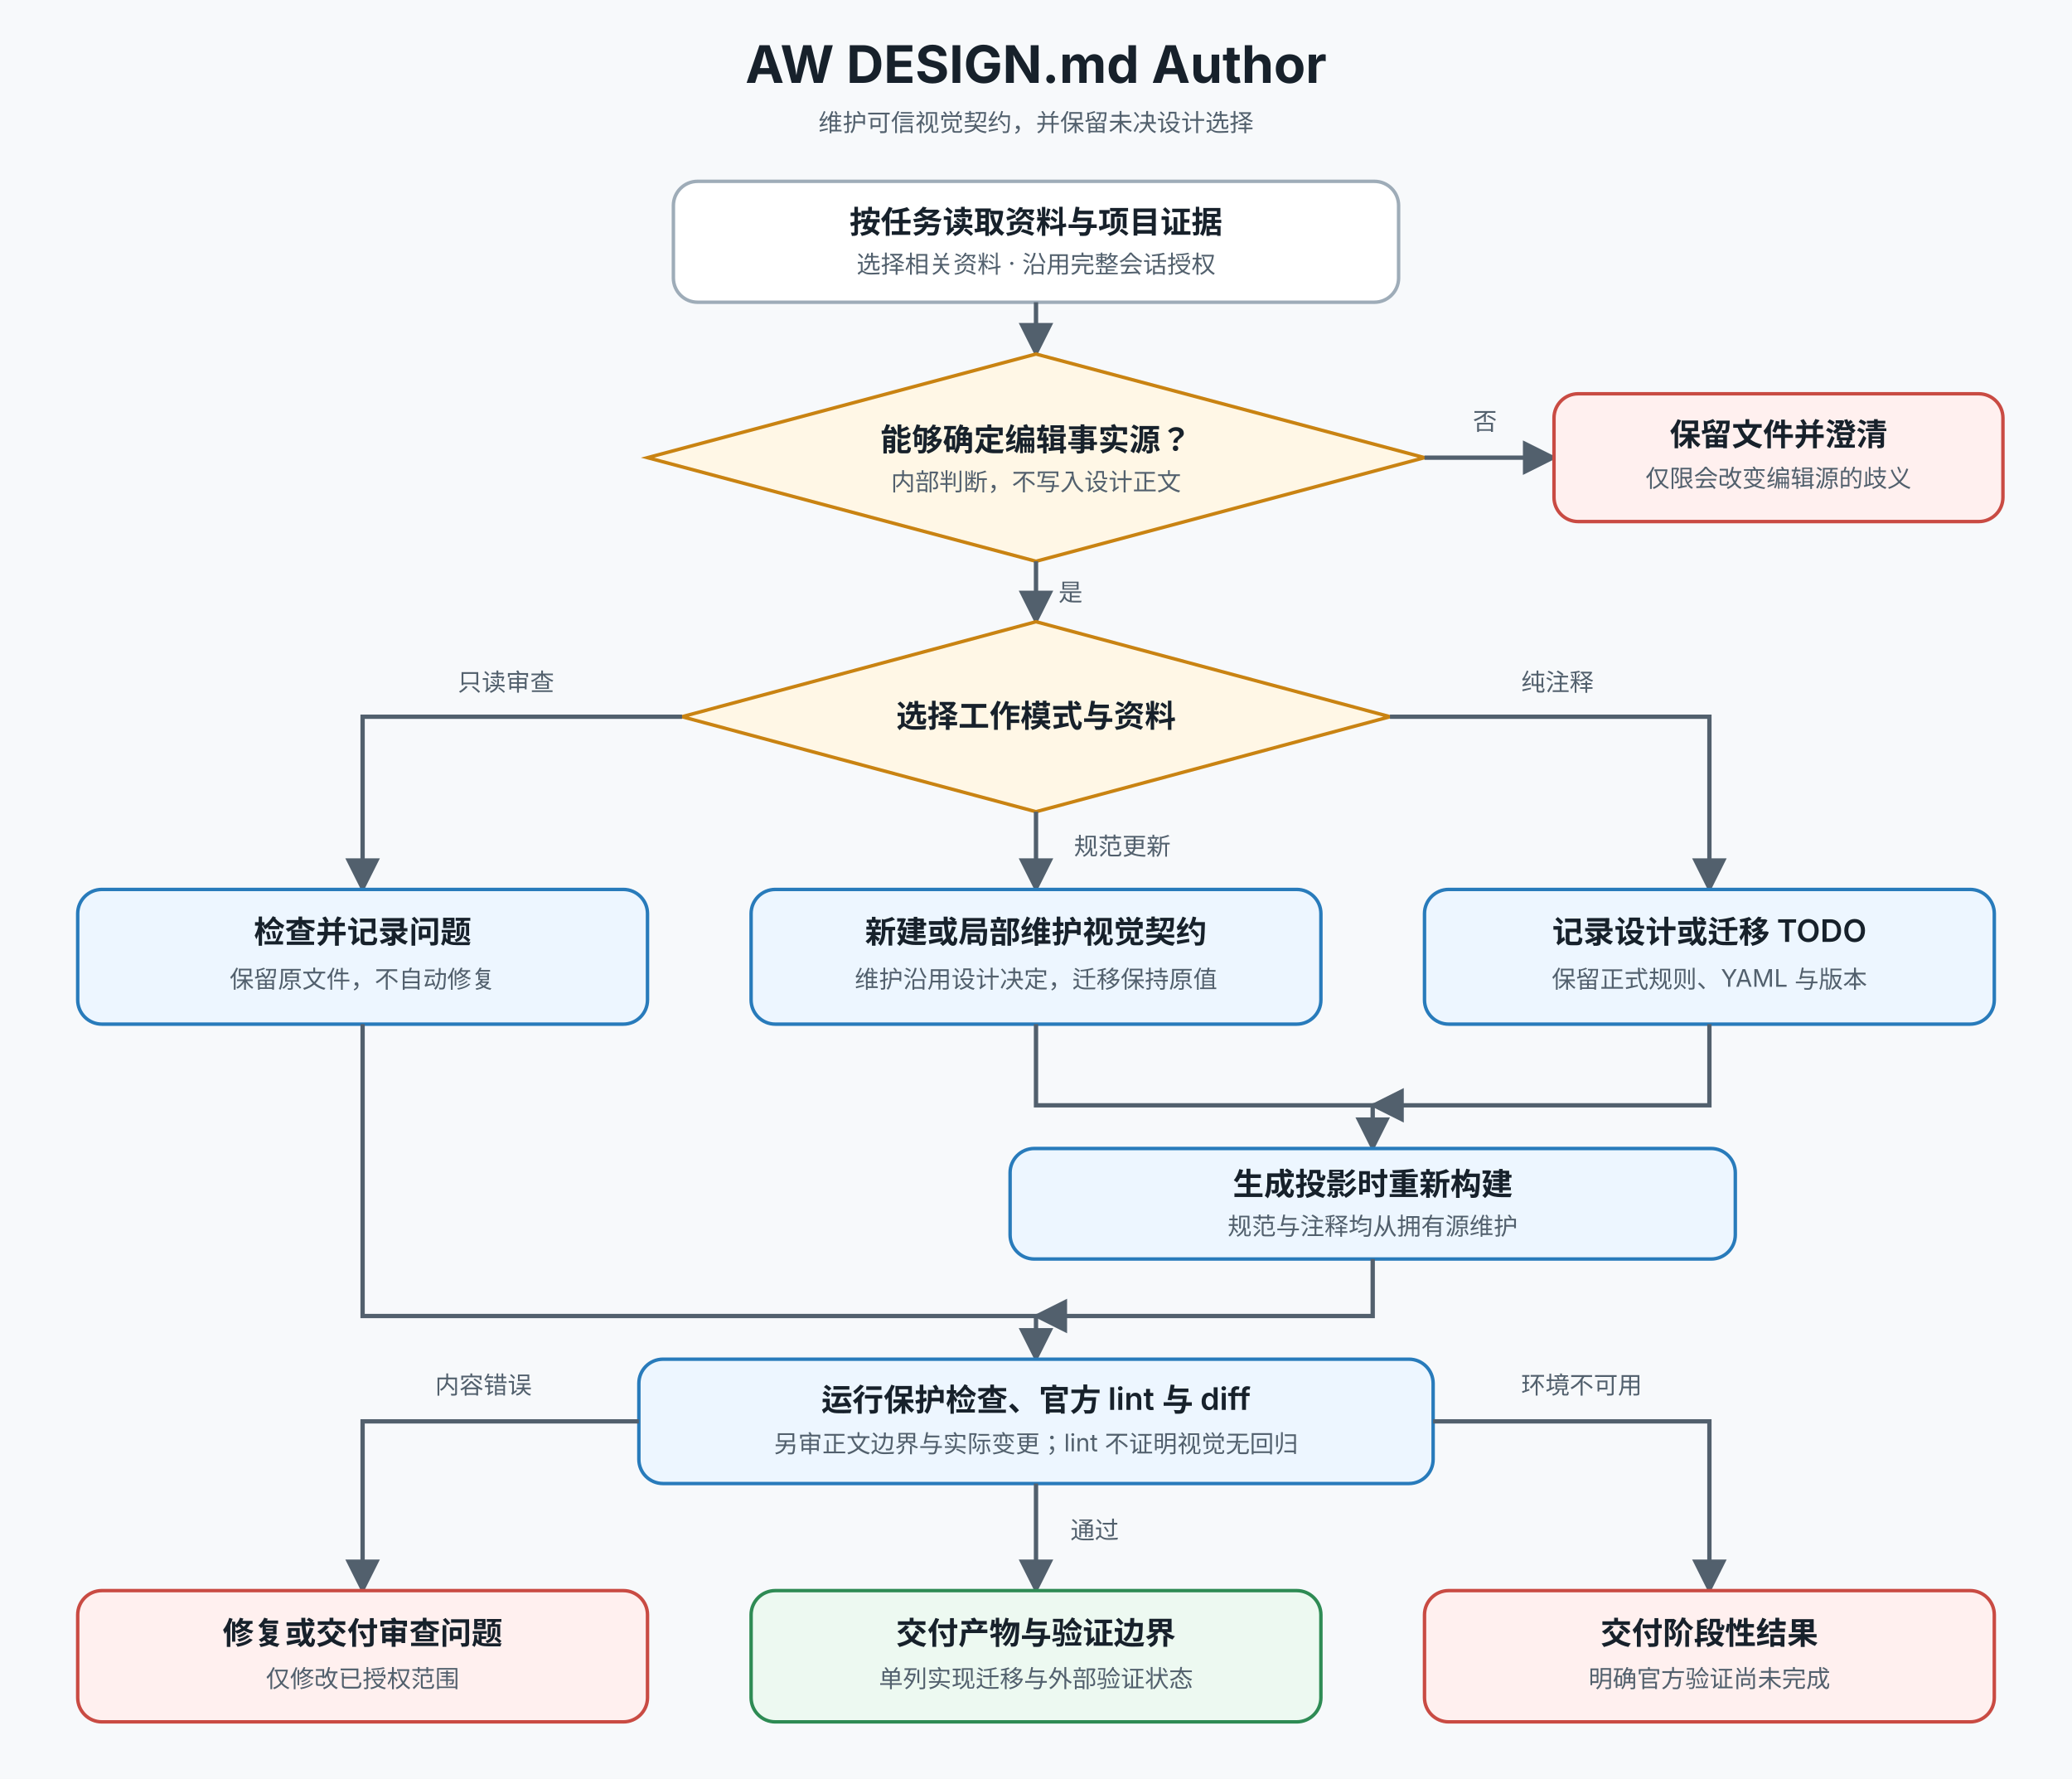
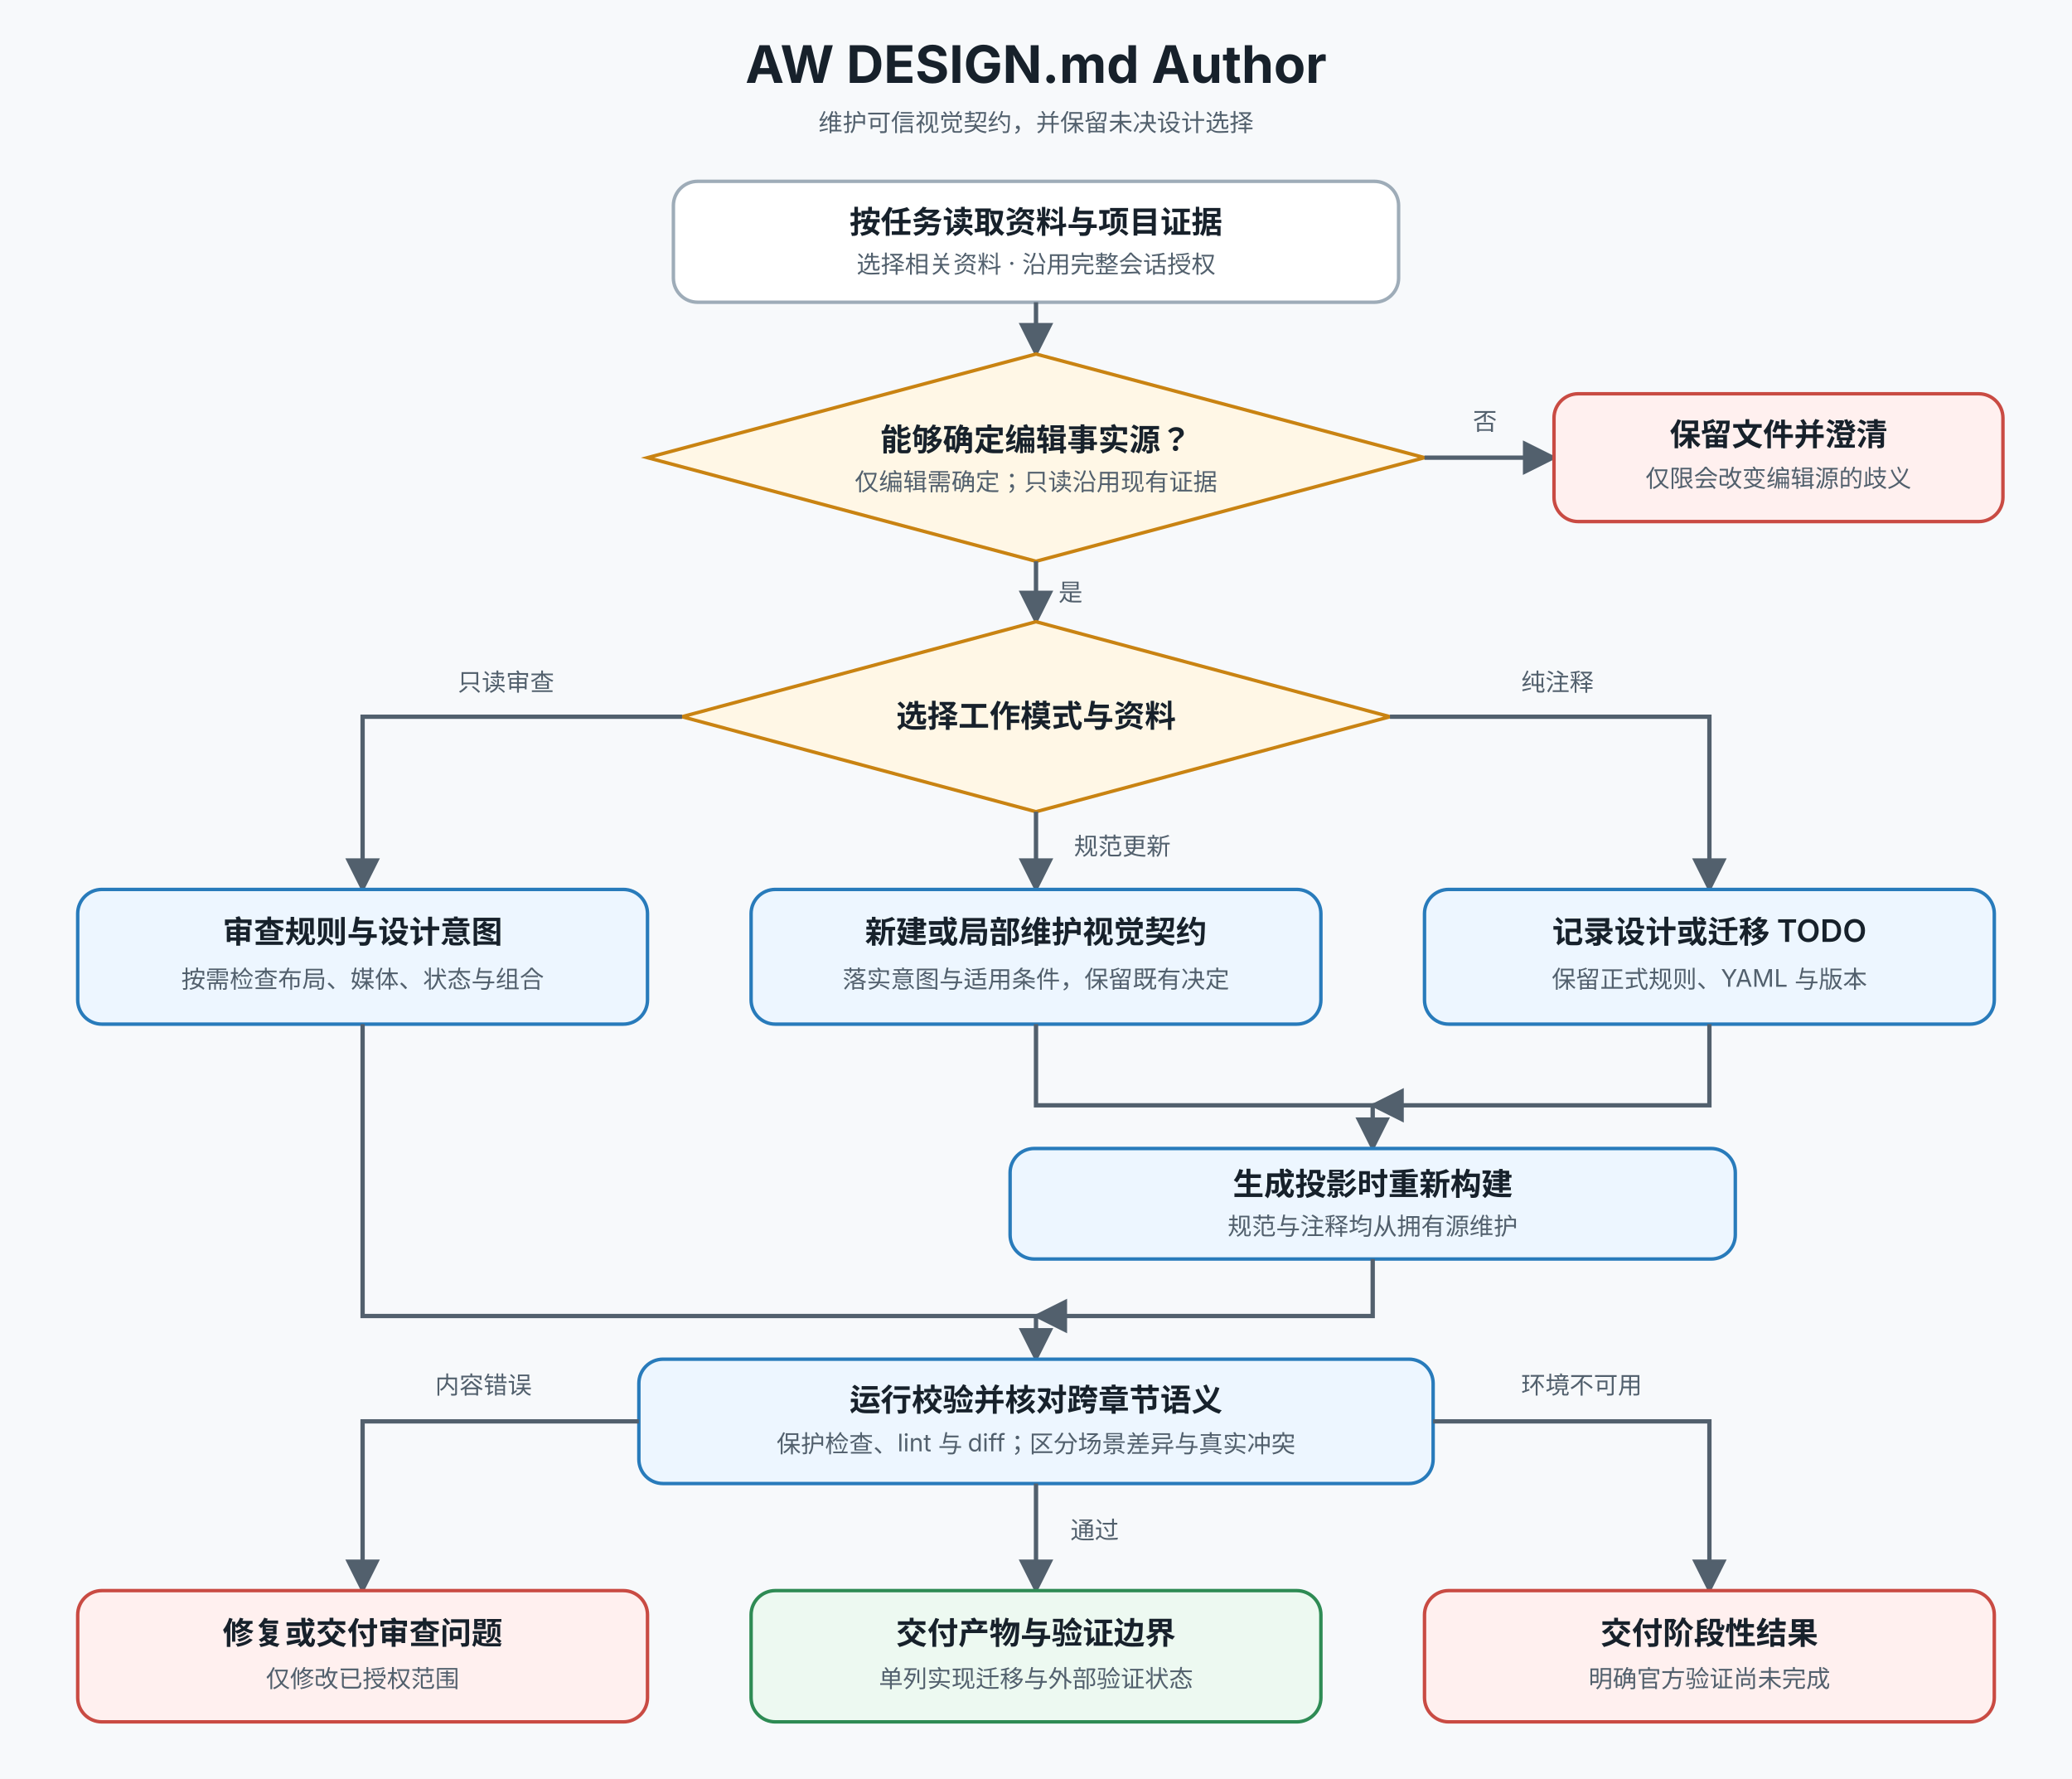
<svg xmlns="http://www.w3.org/2000/svg" viewBox="0 0 1200 1030" role="img" aria-labelledby="title desc">
  <defs>
    <marker id="a" viewBox="0 0 10 10" refX="9" refY="5" markerWidth="8" markerHeight="8" orient="auto">
      <path d="M0 0 10 5 0 10Z" fill="#52606d" />
    </marker>
    <style>
 text{font-family:-apple-system,BlinkMacSystemFont,"PingFang SC",sans-serif;text-anchor:middle;fill:#17212b}
 .h{font-size:30px;font-weight:700}.l{font-size:18px;font-weight:600}.d{font-size:14px;font-weight:400;fill:#52606d}
 .b{fill:#ffffff;stroke:#9eacb8;stroke-width:2}.x{fill:#edf6ff;stroke:#287bbb;stroke-width:2}.q{fill:#fff7e6;stroke:#c98312;stroke-width:2}.s{fill:#fff0ef;stroke:#c94b43;stroke-width:2}.g{fill:#edf9f1;stroke:#2e8b54;stroke-width:2}
 .p{fill:none;stroke:#52606d;stroke-width:2.5;marker-end:url(#a)}
 </style>
  </defs>
  <rect width="1200" height="1030" fill="#f7f9fb" />
  <text class="h" x="600" y="48">AW DESIGN.md Author</text>
  <text class="d" x="600" y="76">维护可信视觉契约，并保留未决设计选择</text>
  <rect class="b" x="390" y="105" width="420" height="70" rx="14" />
  <text class="l" x="600" y="135">按任务读取资料与项目证据</text>
  <text class="d" x="600" y="158">选择相关资料 · 沿用完整会话授权</text>
  <path class="p" d="M600 175V205" />
  <polygon class="q" points="600,205 825,265 600,325 375,265" />
  <text class="l" x="600" y="261">能够确定编辑事实源？</text>
-   <text class="d" x="600" y="284">内部判断，不写入设计正文</text>
+   <text class="d" x="600" y="284">仅编辑需确定；只读沿用现有证据</text>
  <path class="p" d="M825 265H900" />
  <text class="d" x="860" y="249">否</text>
  <rect class="s" x="900" y="228" width="260" height="74" rx="14" />
  <text class="l" x="1030" y="258">保留文件并澄清</text>
  <text class="d" x="1030" y="282">仅限会改变编辑源的歧义</text>
  <path class="p" d="M600 325V360" />
  <text class="d" x="620" y="348">是</text>
  <polygon class="q" points="600,360 805,415 600,470 395,415" />
  <text class="l" x="600" y="421">选择工作模式与资料</text>
  <path class="p" d="M395 415H210V515" />
  <text class="d" x="293" y="400">只读审查</text>
  <path class="p" d="M600 470V515" />
  <text class="d" x="650" y="495">规范更新</text>
  <path class="p" d="M805 415H990V515" />
  <text class="d" x="902" y="400">纯注释</text>
  <rect class="x" x="45" y="515" width="330" height="78" rx="14" />
-   <text class="l" x="210" y="546">检查并记录问题</text>
-   <text class="d" x="210" y="572">保留原文件，不自动修复</text>
+   <text class="l" x="210" y="546">审查规则与设计意图</text>
+   <text class="d" x="210" y="572">按需检查布局、媒体、状态与组合</text>
  <rect class="x" x="435" y="515" width="330" height="78" rx="14" />
  <text class="l" x="600" y="546">新建或局部维护视觉契约</text>
-   <text class="d" x="600" y="572">维护沿用设计决定，迁移保持原值</text>
+   <text class="d" x="600" y="572">落实意图与适用条件，保留既有决定</text>
  <rect class="x" x="825" y="515" width="330" height="78" rx="14" />
  <text class="l" x="990" y="546">记录设计或迁移 TODO</text>
  <text class="d" x="990" y="572">保留正式规则、YAML 与版本</text>
  <path class="p" d="M600 593V640H795V665" />
  <path class="p" d="M990 593V640H795" />
  <rect class="x" x="585" y="665" width="420" height="64" rx="14" />
  <text class="l" x="795" y="692">生成投影时重新构建</text>
  <text class="d" x="795" y="715">规范与注释均从拥有源维护</text>
  <path class="p" d="M210 593V762H600V787" />
  <path class="p" d="M795 729V762H600" />
  <rect class="x" x="370" y="787" width="460" height="72" rx="14" />
-   <text class="l" x="600" y="817">运行保护检查、官方 lint 与 diff</text>
-   <text class="d" x="600" y="841">另审正文边界与实际变更；lint 不证明视觉无回归</text>
+   <text class="l" x="600" y="817">运行校验并核对跨章节语义</text>
+   <text class="d" x="600" y="841">保护检查、lint 与 diff；区分场景差异与真实冲突</text>
  <path class="p" d="M370 823H210V921" />
  <text class="d" x="280" y="807">内容错误</text>
  <path class="p" d="M600 859V921" />
  <text class="d" x="634" y="891">通过</text>
  <path class="p" d="M830 823H990V921" />
  <text class="d" x="916" y="807">环境不可用</text>
  <rect class="s" x="45" y="921" width="330" height="76" rx="14" />
  <text class="l" x="210" y="952">修复或交付审查问题</text>
  <text class="d" x="210" y="977">仅修改已授权范围</text>
  <rect class="g" x="435" y="921" width="330" height="76" rx="14" />
  <text class="l" x="600" y="952">交付产物与验证边界</text>
  <text class="d" x="600" y="977">单列实现迁移与外部验证状态</text>
  <rect class="s" x="825" y="921" width="330" height="76" rx="14" />
  <text class="l" x="990" y="952">交付阶段性结果</text>
  <text class="d" x="990" y="977">明确官方验证尚未完成</text>
</svg>
